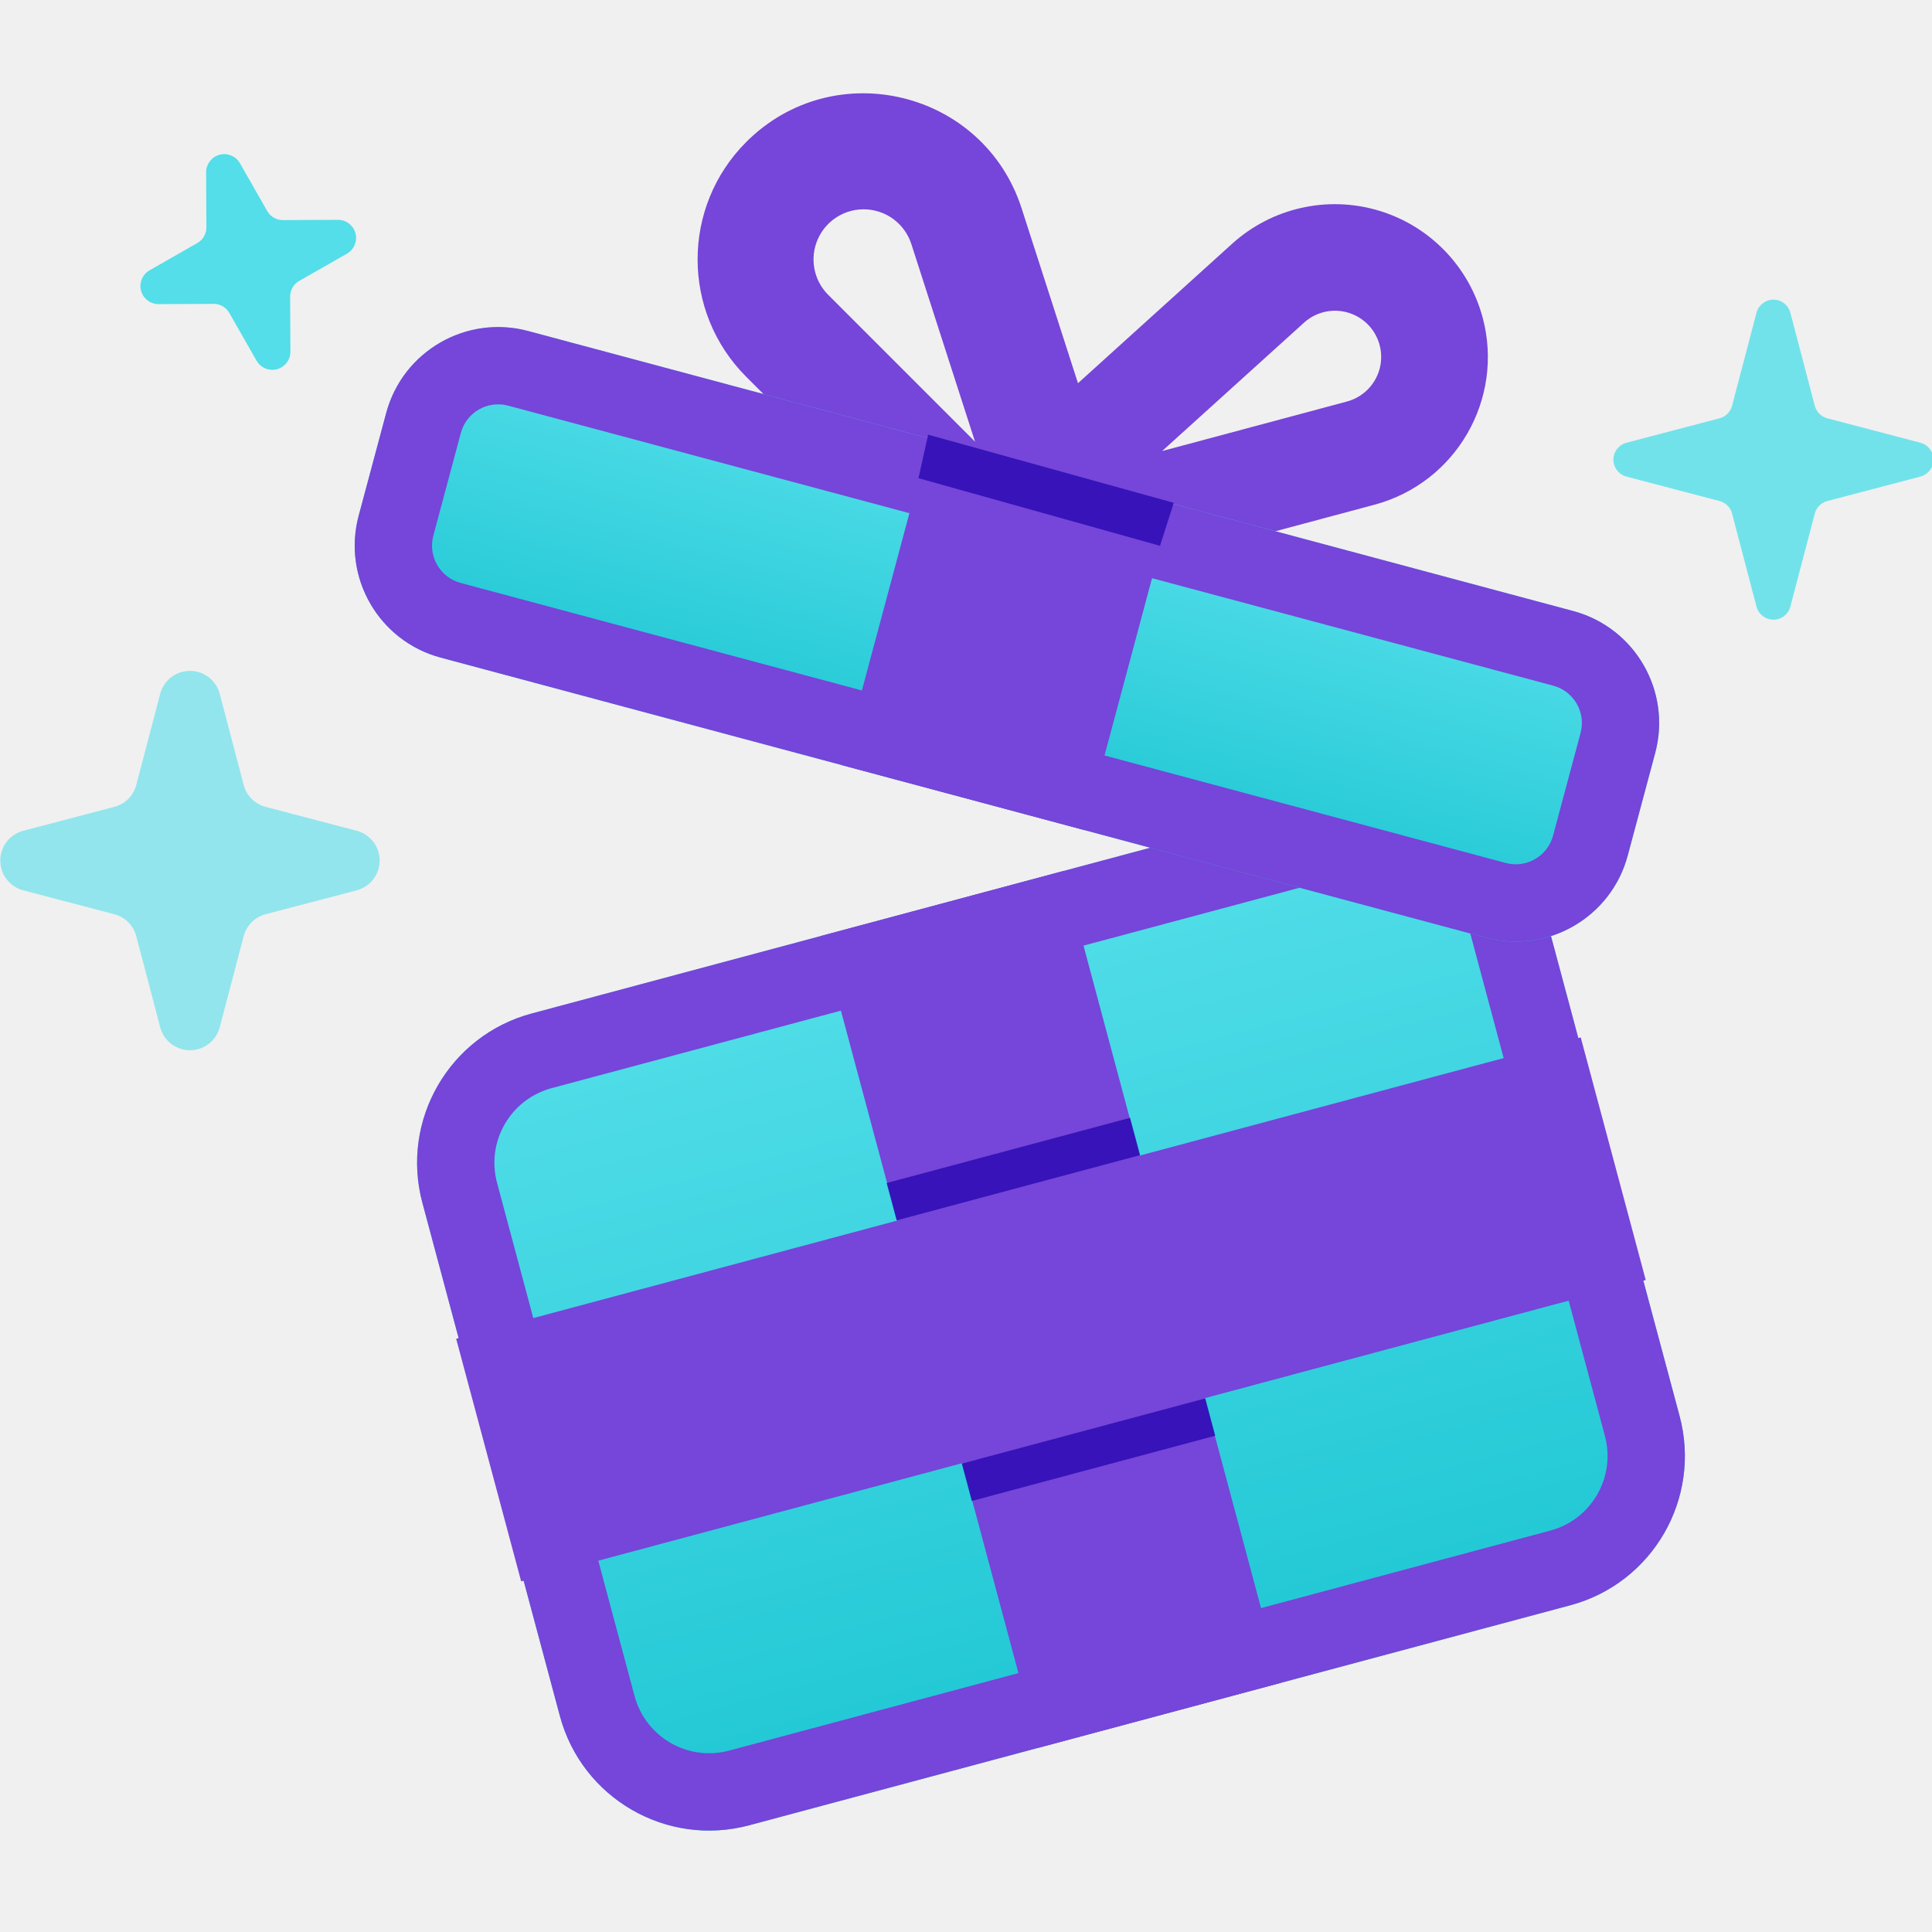
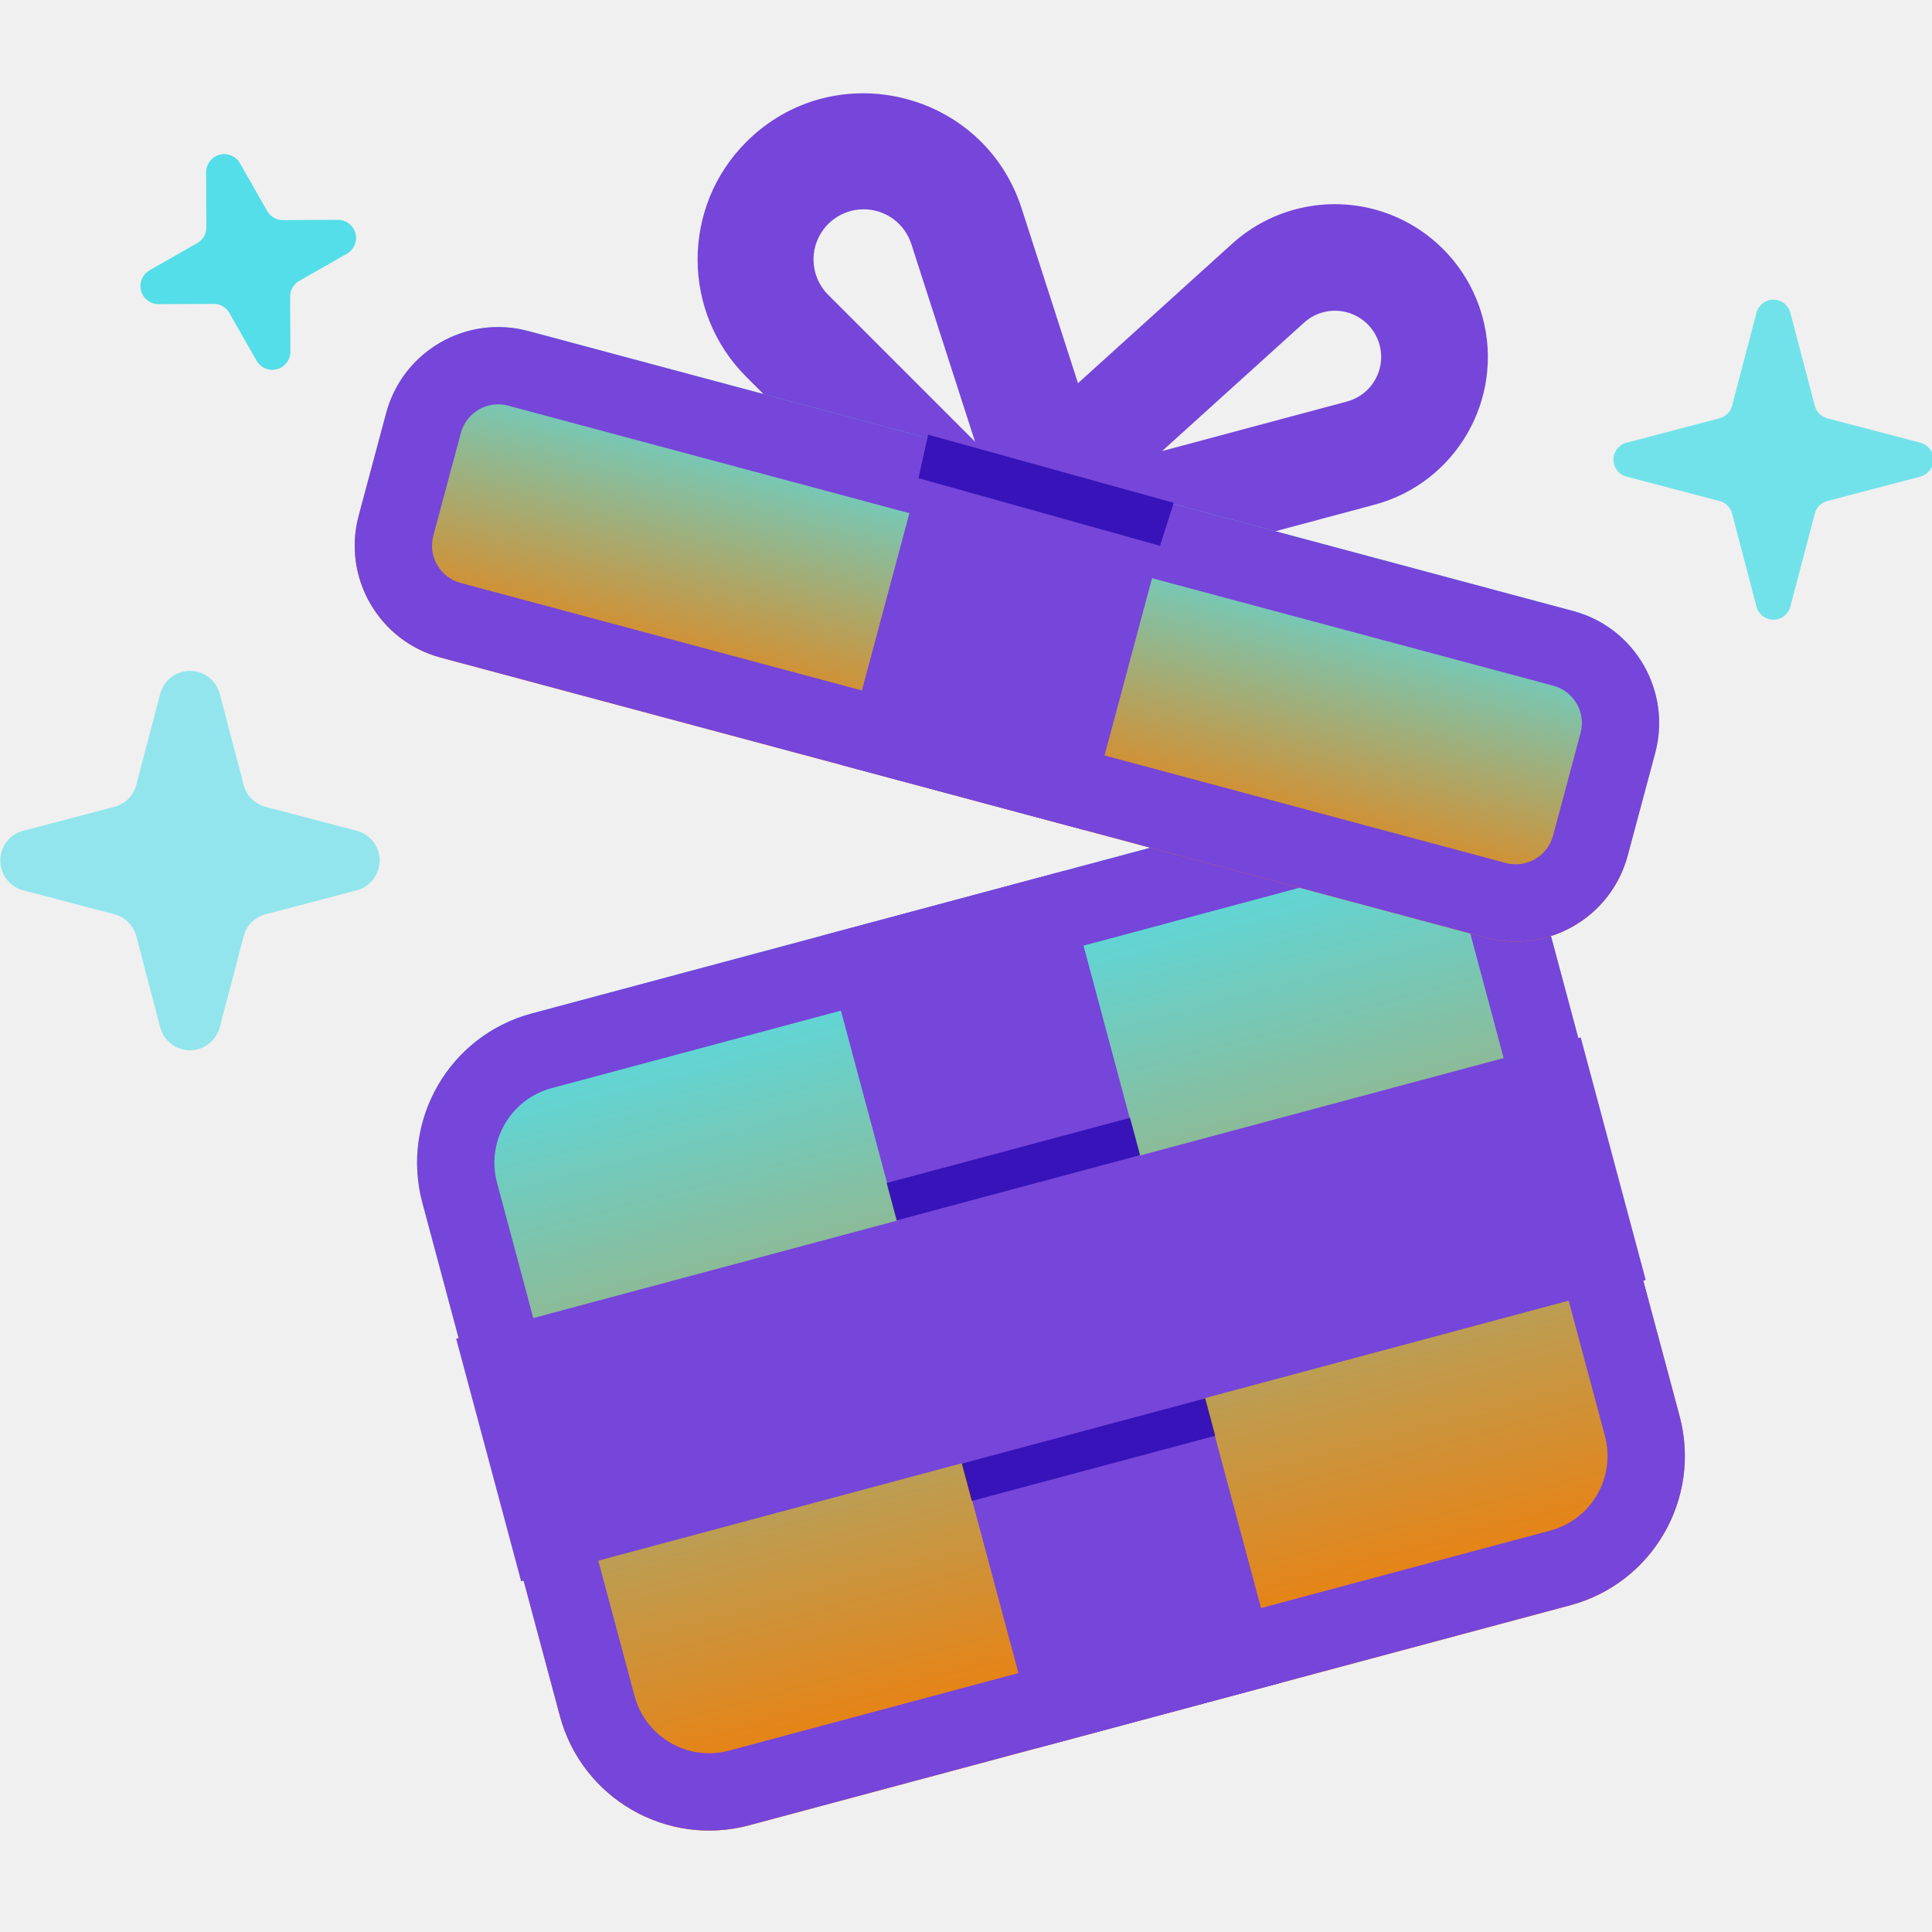
<svg xmlns="http://www.w3.org/2000/svg" width="64" height="64" fill="none">
  <style>.B{fill-rule:evenodd}.C{fill:#7645d9}</style>
  <g clip-path="url(#C)">
    <g class="B C">
      <path d="M43.194 10.691a1.53 1.53 0 1 1 1.421 2.611l-6.119 1.64 4.698-4.25zm5.919-.177a5.07 5.07 0 0 0-8.291-2.445l-9.802 8.868c-1.46 1.321-.158 3.712 1.744 3.203l12.768-3.421c2.702-.724 4.306-3.502 3.582-6.204z" />
      <path d="M30.189 8.084a1.66 1.66 0 1 0-2.754 1.683l4.864 4.864-2.11-6.547zm-5.469-3.38c2.908-2.908 7.862-1.712 9.124 2.202l4.403 13.66c.656 2.035-1.867 3.577-3.378 2.065L24.72 12.482a5.5 5.5 0 0 1 0-7.778z" />
    </g>
    <g fill="#53dee9">
      <path d="M7.276 34.043a1.02 1.02 0 0 1-1.966 0l-.796-3.032c-.093-.355-.37-.632-.725-.725l-3.032-.796a1.02 1.02 0 0 1 0-1.966l3.032-.796c.355-.093.632-.37.725-.725l.796-3.032a1.02 1.02 0 0 1 1.966 0l.796 3.032c.093.355.37.632.725.725l3.032.796a1.02 1.02 0 0 1 0 1.966l-3.032.796c-.355.093-.632.37-.725.725l-.796 3.032z" opacity=".6" />
      <path d="M9.62 11.664a.6.6 0 0 1-1.113.298l-.911-1.596c-.107-.187-.305-.302-.52-.3l-1.837.009a.6.6 0 0 1-.298-1.113l1.596-.911c.187-.107.302-.305.3-.52l-.009-1.838a.6.6 0 0 1 1.113-.298l.911 1.596c.107.187.305.302.52.3l1.837-.009a.6.6 0 0 1 .298 1.113l-1.596.911c-.187.107-.302.305-.3.52l.009 1.838z" />
      <path d="M53.871 15.786a.58.58 0 0 1 0-1.118l3.093-.812a.58.58 0 0 0 .412-.412l.812-3.093a.58.58 0 0 1 1.118 0l.812 3.093a.58.58 0 0 0 .412.412l3.093.812a.58.58 0 0 1 0 1.118l-3.093.812a.58.58 0 0 0-.412.412l-.812 3.093a.58.58 0 0 1-1.118 0l-.812-3.093c-.053-.202-.21-.359-.412-.412l-3.093-.812z" opacity=".8" />
    </g>
    <path fill="url(#A)" d="M51.083 29.906a5.12 5.12 0 0 0-6.271-3.62l-27.2 7.288a5.12 5.12 0 0 0-3.62 6.271l4.555 17a5.12 5.12 0 0 0 6.271 3.62l27.2-7.288a5.12 5.12 0 0 0 3.62-6.271l-4.555-17z" />
    <g class="C">
      <path d="M18.274 36.046l27.201-7.288a2.56 2.56 0 0 1 3.135 1.81l4.555 17a2.56 2.56 0 0 1-1.81 3.135l-27.2 7.288a2.56 2.56 0 0 1-3.135-1.81l-4.555-17a2.56 2.56 0 0 1 1.81-3.135zm26.538-9.761a5.12 5.12 0 0 1 6.271 3.62l4.555 17a5.12 5.12 0 0 1-3.62 6.271l-27.2 7.288a5.12 5.12 0 0 1-6.271-3.62l-4.555-17a5.12 5.12 0 0 1 3.62-6.271l27.2-7.288z" class="B" />
      <path d="M35.23 28.853l-8.036 2.153 7.206 26.891 8.036-2.153-7.206-26.891z" />
      <path d="M54.517 42.402l-2.153-8.036-37.253 9.982 2.153 8.036 37.253-9.982z" />
    </g>
    <g style="mix-blend-mode:multiply" class="B C">
      <path d="M39.926 46.324l-8.065 2.161.331 1.236 8.065-2.161-.331-1.236zm-10.224-5.898l8.065-2.161-.331-1.236-8.065 2.161.331 1.236z" />
    </g>
    <path fill="url(#B)" d="M54.831 24.945a3.84 3.84 0 0 0-2.715-4.703l-34.619-9.276a3.84 3.84 0 0 0-4.703 2.715l-.911 3.4a3.84 3.84 0 0 0 2.715 4.703l34.619 9.276a3.84 3.84 0 0 0 4.703-2.715l.911-3.4z" />
    <g class="C">
      <path d="M16.834 13.438l34.619 9.276a1.28 1.28 0 0 1 .905 1.568l-.911 3.4a1.28 1.28 0 0 1-1.568.905L15.26 19.311a1.28 1.28 0 0 1-.905-1.568l.911-3.4a1.28 1.28 0 0 1 1.568-.905zm35.281 6.803a3.84 3.84 0 0 1 2.715 4.703l-.911 3.4a3.84 3.84 0 0 1-4.703 2.715l-34.619-9.276a3.84 3.84 0 0 1-2.715-4.703l.911-3.4a3.84 3.84 0 0 1 4.703-2.715l34.619 9.276z" class="B" />
      <path d="M38.824 16.68l-8.036-2.153-2.899 10.818 8.037 2.153 2.899-10.818z" />
    </g>
    <g style="mix-blend-mode:multiply" class="B C">
      <path d="M38.426 18.08l-8-2.24.32-1.44 8.136 2.257-.456 1.423z" />
    </g>
  </g>
  <defs>
    <linearGradient id="A" x1="31.212" x2="38.417" y1="29.929" y2="56.821" gradientUnits="userSpaceOnUse">
      <stop stop-color="#53dee9" />
-       <stop offset="1" stop-color="#1fc7d4" />
+       <stop offset="1" stop-color="#f47b02" />
    </linearGradient>
    <linearGradient id="B" x1="34.806" x2="31.907" y1="15.604" y2="26.422" gradientUnits="userSpaceOnUse">
      <stop stop-color="#53dee9" />
-       <stop offset="1" stop-color="#1fc7d4" />
+       <stop offset="1" stop-color="#f47b02" />
    </linearGradient>
    <clipPath id="C">
      <path fill="#fff" d="M0 0h64v64H0z" />
    </clipPath>
  </defs>
</svg>
